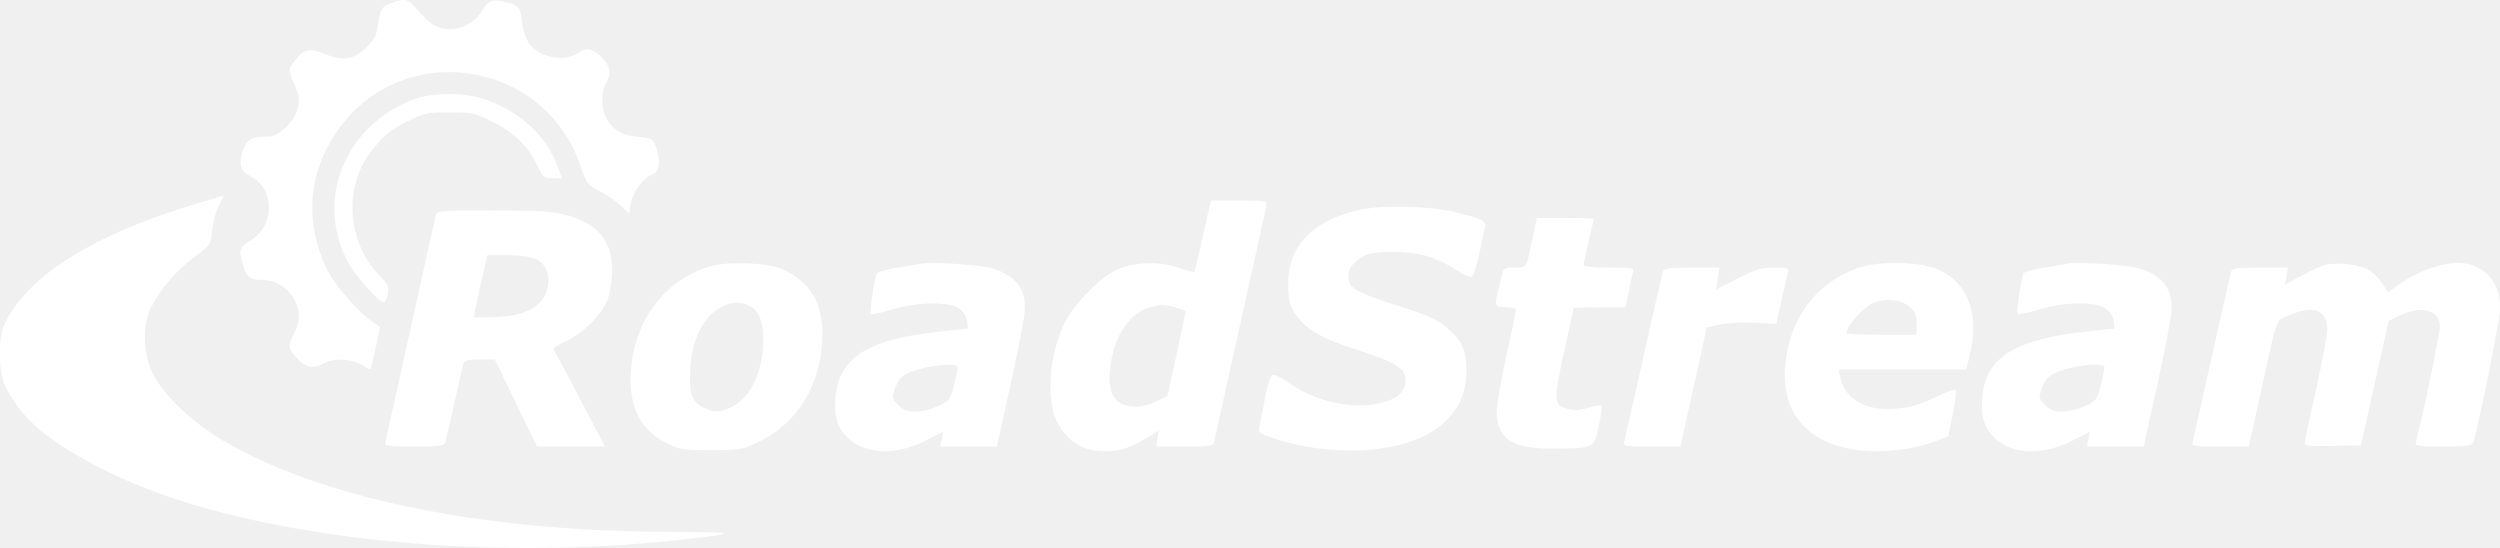
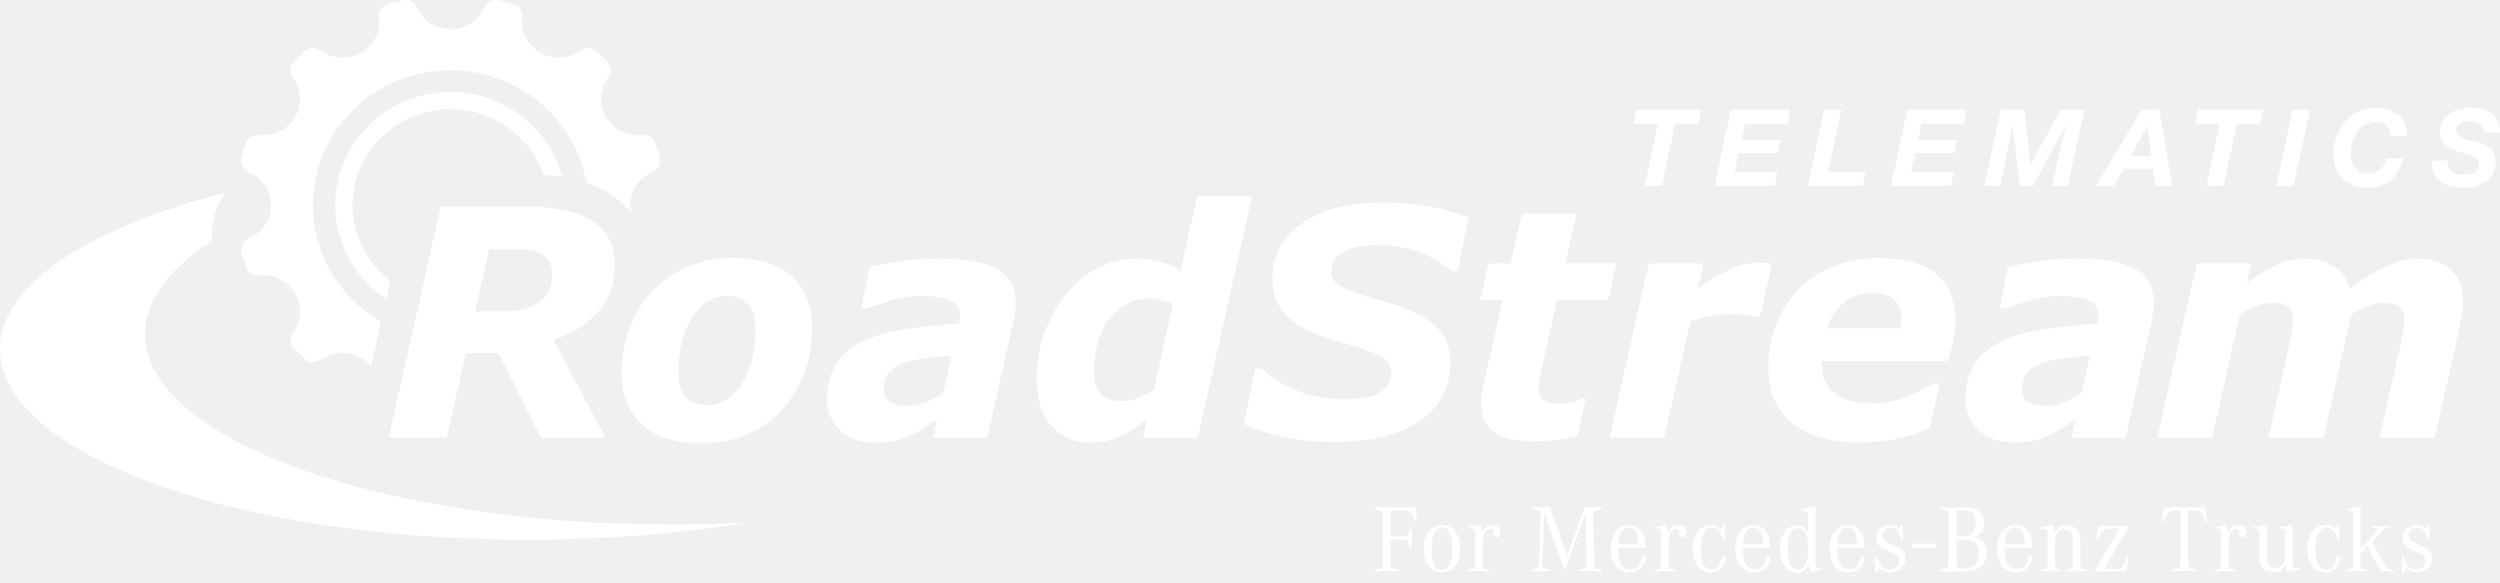
- <svg xmlns="http://www.w3.org/2000/svg" width="219" height="48" viewBox="0 0 219 48" fill="none">
-   <path d="M19.166 18.041C18.909 18.541 18.648 19.506 18.586 20.186C18.473 21.42 18.472 21.422 16.944 22.578C15.369 23.77 14.138 25.212 13.237 26.923C12.457 28.403 12.512 30.91 13.366 32.688C14.247 34.526 16.776 36.958 19.458 38.545C28.067 43.641 42.115 46.536 58.505 46.592C64.655 46.613 64.838 46.694 59.983 47.244C45.362 48.899 29.34 47.8 17.282 44.316C10.434 42.337 4.059 38.889 1.811 35.949C0.336 34.018 0.006 33.127 0 31.056C-0.004 29.555 0.09 29.015 0.503 28.184C2.535 24.091 8.316 20.5 17.103 17.875C18.43 17.478 19.542 17.149 19.575 17.143C19.607 17.137 19.424 17.541 19.166 18.041Z" fill="white" />
-   <path d="M36.615 0.927C37.061 1.468 37.709 2.055 38.056 2.233C39.494 2.97 41.374 2.389 42.235 0.941C42.793 0.004 43.113 -0.111 44.32 0.19C45.475 0.479 45.547 0.572 45.749 2.054C45.835 2.681 46.111 3.48 46.361 3.83C47.246 5.062 49.545 5.478 50.696 4.614C51.334 4.134 51.9 4.242 52.679 4.992C53.472 5.753 53.589 6.449 53.074 7.342C52.605 8.156 52.666 9.667 53.205 10.531C53.765 11.43 54.587 11.878 55.876 11.984C57.149 12.089 57.294 12.197 57.581 13.255C57.875 14.34 57.712 15.101 57.144 15.279C56.415 15.509 55.431 16.823 55.267 17.788L55.112 18.697L54.422 18.043C54.042 17.684 53.208 17.111 52.568 16.771C51.452 16.179 51.381 16.087 50.863 14.557C47.662 5.12 35.121 3.346 29.498 11.535C26.97 15.215 26.666 19.495 28.641 23.598C29.317 25.004 31.434 27.414 32.767 28.295L33.296 28.646L32.903 30.504C32.687 31.526 32.475 32.362 32.434 32.362C32.392 32.362 32.034 32.166 31.639 31.927C30.791 31.415 29.205 31.361 28.398 31.818C27.46 32.35 26.756 32.22 26.009 31.375C25.206 30.469 25.191 30.328 25.767 29.207C26.313 28.143 26.323 27.245 25.799 26.267C25.236 25.216 24.152 24.53 23.047 24.526C21.854 24.522 21.634 24.35 21.268 23.145C20.893 21.909 20.984 21.63 21.946 21.067C24.061 19.829 24.106 16.562 22.023 15.493C21.125 15.033 20.914 14.533 21.189 13.519C21.477 12.457 21.866 12.05 22.639 12.004C22.972 11.983 23.478 11.954 23.764 11.939C24.049 11.924 24.658 11.539 25.116 11.084C26.071 10.137 26.419 8.928 26.018 7.953C25.189 5.939 25.202 6.132 25.835 5.309C26.634 4.27 27.099 4.171 28.49 4.743C30.038 5.38 31.044 5.205 32.151 4.106C32.794 3.468 32.993 3.074 33.105 2.221C33.29 0.806 33.437 0.57 34.335 0.248C35.531 -0.181 35.755 -0.114 36.615 0.927Z" fill="white" />
-   <path d="M42.012 8.563C45.326 9.538 47.86 11.797 48.89 14.694L49.216 15.609H48.402C47.642 15.609 47.555 15.539 47.102 14.56C46.315 12.858 45.022 11.584 43.146 10.665C41.562 9.888 41.358 9.844 39.372 9.844C37.441 9.844 37.158 9.901 35.851 10.551C34.213 11.367 33.569 11.893 32.477 13.312C30.09 16.415 30.407 21.184 33.195 24.091C33.998 24.928 34.09 25.127 33.97 25.764C33.895 26.162 33.737 26.488 33.619 26.488C33.223 26.488 31.146 24.19 30.544 23.087C28.407 19.17 29.044 14.585 32.177 11.337C33.5 9.966 35.407 8.845 37.081 8.456C38.459 8.135 40.726 8.184 42.012 8.563Z" fill="white" />
-   <path fill-rule="evenodd" clip-rule="evenodd" d="M49.354 18.771C52.318 19.528 53.622 21.02 53.622 23.655C53.622 24.452 53.463 25.567 53.269 26.133C52.806 27.479 51.131 29.176 49.559 29.89C48.716 30.273 48.399 30.522 48.533 30.696C48.64 30.834 49.685 32.783 50.855 35.027L52.982 39.106H50.011H47.04L45.193 35.299L43.346 31.491H42.028C40.964 31.491 40.688 31.565 40.594 31.872C40.53 32.082 40.174 33.624 39.804 35.299C39.434 36.974 39.078 38.516 39.014 38.725C38.911 39.06 38.581 39.106 36.265 39.106C33.86 39.106 33.643 39.073 33.749 38.725C33.813 38.516 34.813 34.037 35.971 28.772C37.129 23.507 38.127 19.028 38.187 18.819C38.288 18.471 38.719 18.438 43.172 18.438C46.839 18.438 48.37 18.52 49.354 18.771ZM41.662 26.977C41.746 26.529 42.013 25.305 42.255 24.258L42.694 22.354H44.451C46.632 22.354 47.578 22.741 47.921 23.774C48.096 24.3 48.097 24.744 47.925 25.38C47.493 26.971 45.813 27.777 42.905 27.788L41.51 27.793L41.662 26.977Z" fill="white" />
-   <path fill-rule="evenodd" clip-rule="evenodd" d="M68.548 23.586C70.913 24.642 72.049 26.49 72.043 29.27C72.033 33.553 69.934 37.075 66.403 38.734C64.987 39.4 64.795 39.432 62.271 39.432C59.759 39.432 59.558 39.399 58.323 38.775C55.88 37.541 54.883 35.177 55.343 31.709C55.89 27.575 58.546 24.365 62.286 23.318C63.892 22.869 67.266 23.013 68.548 23.586ZM60.465 32.305C60.614 29.599 61.704 27.539 63.382 26.796C64.245 26.414 64.91 26.416 65.665 26.804C66.527 27.246 66.899 28.27 66.853 30.077C66.788 32.637 65.722 34.83 64.159 35.621C63.114 36.15 62.585 36.17 61.626 35.719C60.614 35.242 60.347 34.456 60.465 32.305Z" fill="white" />
-   <path fill-rule="evenodd" clip-rule="evenodd" d="M87.071 23.547C89.082 24.232 89.916 25.406 89.764 27.338C89.712 28.007 89.141 30.928 88.497 33.83L87.326 39.106H84.846H82.366L82.496 38.46L82.626 37.814L81.099 38.591C78.333 39.999 75.541 39.812 74.041 38.118C73.278 37.255 73.038 36.261 73.206 34.649C73.556 31.281 76.123 29.701 82.31 29.047L84.788 28.784L84.723 28.147C84.682 27.75 84.424 27.337 84.039 27.053C83.14 26.39 80.433 26.422 78.129 27.123C77.192 27.408 76.362 27.578 76.284 27.5C76.158 27.375 76.569 24.572 76.803 23.96C76.854 23.826 77.656 23.598 78.584 23.453C79.512 23.308 80.419 23.153 80.6 23.109C81.489 22.893 86.056 23.202 87.071 23.547ZM78.498 33.786C78.853 32.944 79.375 32.61 80.929 32.231C82.266 31.905 83.89 31.852 83.89 32.133C83.89 32.697 83.37 34.684 83.152 34.953C82.727 35.476 81.193 36.05 80.207 36.056C79.495 36.059 79.133 35.93 78.726 35.526C78.1 34.905 78.082 34.773 78.498 33.786Z" fill="white" />
-   <path fill-rule="evenodd" clip-rule="evenodd" d="M110.955 17.948C110.905 18.158 109.878 22.784 108.674 28.228C107.47 33.673 106.433 38.347 106.37 38.617C106.258 39.089 106.165 39.106 103.774 39.106H101.294L101.396 38.417L101.498 37.728L100.709 38.212C99.231 39.118 98.487 39.405 97.383 39.496C95.224 39.673 93.769 38.962 92.745 37.228C91.6 35.29 91.823 31.328 93.247 28.307C93.998 26.716 96.398 24.26 97.806 23.642C99.392 22.946 101.481 22.863 103.163 23.429C103.93 23.687 104.585 23.869 104.617 23.833C104.649 23.797 104.84 23.034 105.042 22.136C105.245 21.239 105.56 19.844 105.744 19.036L106.078 17.567H108.563C110.817 17.567 111.038 17.603 110.955 17.948ZM97.297 31.853C97.714 29.256 98.969 27.445 100.71 26.926C101.049 26.825 101.525 26.735 101.766 26.725C102.357 26.701 103.849 27.123 103.85 27.314C103.851 27.398 103.494 29.092 103.057 31.08L102.263 34.693L101.296 35.159C100.764 35.415 99.99 35.625 99.577 35.625C97.605 35.625 96.882 34.429 97.297 31.853Z" fill="white" />
-   <path d="M127.318 18.552C129.728 19.121 130.207 19.345 130.089 19.845C130.032 20.088 129.807 21.155 129.588 22.217C129.37 23.278 129.067 24.194 128.916 24.252C128.764 24.309 128.18 24.055 127.618 23.685C125.869 22.536 124.37 22.091 122.164 22.069C120.132 22.047 119.553 22.21 118.6 23.072C118.111 23.514 117.98 24.166 118.243 24.847C118.435 25.344 119.581 25.872 122.446 26.784C125.371 27.715 125.968 28.002 127.1 29.016C128.134 29.943 128.486 30.915 128.454 32.756C128.402 35.794 126.222 38.093 122.545 38.988C119.381 39.758 115.398 39.584 112.004 38.526C110.377 38.019 110.191 37.907 110.29 37.498C110.352 37.246 110.578 36.123 110.792 35.002C111.022 33.802 111.303 32.919 111.477 32.853C111.638 32.791 112.207 33.051 112.74 33.431C115.023 35.058 117.929 35.808 120.402 35.409C122.354 35.094 123.257 34.312 123.11 33.065C123.013 32.244 122.001 31.645 119.186 30.744C116.156 29.774 114.85 29.115 113.959 28.109C113.02 27.048 112.842 26.517 112.845 24.787C112.849 21.424 115.204 19.121 119.462 18.315C121.403 17.948 125.251 18.064 127.318 18.552Z" fill="white" />
-   <path d="M139.601 19.191C139.601 19.246 139.404 20.131 139.163 21.157C138.921 22.184 138.724 23.117 138.724 23.233C138.724 23.352 139.669 23.442 140.943 23.442C143.137 23.442 143.16 23.447 143.03 23.931C142.957 24.201 142.785 24.984 142.646 25.672L142.396 26.923H140.121C138.87 26.923 137.847 26.957 137.847 27C137.847 27.043 137.501 28.63 137.079 30.528C136.047 35.166 136.064 35.46 137.377 35.834C137.871 35.974 138.387 35.944 139.099 35.731C139.657 35.564 140.185 35.471 140.271 35.524C140.357 35.576 140.26 36.38 140.055 37.309C139.616 39.303 139.701 39.26 136.092 39.293C132.636 39.325 131.345 38.584 131.112 36.438C131.048 35.844 131.33 34.058 131.907 31.413C132.399 29.156 132.802 27.223 132.802 27.116C132.802 27.01 132.407 26.923 131.925 26.923C130.955 26.923 130.89 26.778 131.247 25.4C131.355 24.981 131.504 24.369 131.578 24.04C131.701 23.498 131.805 23.442 132.682 23.442C133.776 23.442 133.679 23.6 134.252 20.885L134.631 19.09H137.116C138.483 19.09 139.601 19.136 139.601 19.191Z" fill="white" />
-   <path d="M150.472 24.403L150.327 25.365L152.211 24.403C153.826 23.579 154.284 23.442 155.417 23.442C156.571 23.442 156.725 23.49 156.631 23.822C156.572 24.032 156.315 25.14 156.059 26.285L155.595 28.367L153.713 28.269C152.662 28.214 151.316 28.285 150.666 28.429L149.502 28.688L149.264 29.818C149.132 30.439 148.615 32.783 148.115 35.027L147.205 39.106H144.695C142.203 39.106 142.187 39.103 142.308 38.617C142.376 38.347 143.13 34.994 143.985 31.165C144.839 27.336 145.591 24.032 145.655 23.822C145.757 23.49 146.078 23.442 148.195 23.442H150.618L150.472 24.403Z" fill="white" />
-   <path fill-rule="evenodd" clip-rule="evenodd" d="M169.024 23.359C172.204 24.244 173.533 27.227 172.526 31.22L172.238 32.362H166.65H161.061L161.205 33.069C161.552 34.772 163.161 35.844 165.365 35.84C166.875 35.838 168.117 35.507 169.918 34.629C170.608 34.293 171.239 34.083 171.32 34.163C171.401 34.243 171.286 35.192 171.065 36.272L170.663 38.236L169.507 38.665C167.25 39.502 164.138 39.762 161.929 39.297C157.719 38.41 155.793 35.532 156.486 31.165C157.105 27.267 159.658 24.322 163.289 23.318C164.712 22.925 167.537 22.945 169.024 23.359ZM161.754 29.196C161.754 28.534 163.243 26.878 164.167 26.514C165.229 26.095 166.494 26.227 167.221 26.833C167.786 27.305 167.895 27.552 167.895 28.356V29.316H164.825C163.136 29.316 161.754 29.262 161.754 29.196Z" fill="white" />
-   <path fill-rule="evenodd" clip-rule="evenodd" d="M187.526 23.547C189.537 24.232 190.372 25.406 190.22 27.338C190.167 28.007 189.597 30.928 188.953 33.83L187.782 39.106H185.301H182.821L182.951 38.46L183.082 37.814L181.555 38.591C178.788 39.999 175.996 39.812 174.497 38.118C173.733 37.255 173.493 36.261 173.661 34.649C174.011 31.281 176.578 29.701 182.766 29.047L185.243 28.784L185.178 28.147C185.138 27.75 184.88 27.337 184.494 27.053C183.595 26.39 180.888 26.422 178.585 27.123C177.647 27.408 176.817 27.578 176.74 27.5C176.613 27.375 177.024 24.572 177.258 23.96C177.31 23.826 178.111 23.598 179.039 23.453C179.967 23.308 180.875 23.153 181.056 23.109C181.944 22.893 186.511 23.202 187.526 23.547ZM178.953 33.786C179.308 32.944 179.831 32.61 181.385 32.231C182.722 31.905 184.346 31.852 184.346 32.133C184.346 32.697 183.825 34.684 183.607 34.953C183.183 35.476 181.648 36.05 180.662 36.056C179.95 36.059 179.588 35.93 179.181 35.526C178.555 34.905 178.538 34.773 178.953 33.786Z" fill="white" />
-   <path d="M207.478 23.622C207.844 23.832 208.382 24.367 208.673 24.81L209.202 25.615L209.879 25.103C211.745 23.691 214.43 22.801 215.962 23.087C217.89 23.445 219 24.867 219 26.98C219 27.955 217.266 36.697 216.67 38.725C216.572 39.06 216.249 39.106 214.036 39.106C211.735 39.106 211.524 39.073 211.632 38.725C212.03 37.447 213.736 29.227 213.736 28.589C213.736 27.146 212.132 26.711 210.227 27.639L209.24 28.119L208.03 33.558L206.821 38.997L204.356 39.059C202.405 39.108 201.892 39.059 201.892 38.827C201.892 38.666 202.336 36.561 202.879 34.15C203.422 31.739 203.866 29.354 203.866 28.851C203.866 27.136 202.695 26.692 200.563 27.602C199.308 28.137 199.54 27.515 198.038 34.374L197.002 39.106H194.488C191.992 39.106 191.976 39.103 192.097 38.617C192.165 38.347 192.919 34.994 193.774 31.165C194.628 27.336 195.38 24.032 195.444 23.822C195.547 23.49 195.867 23.442 197.988 23.442H200.414L200.292 24.19L200.169 24.939L201.601 24.159C202.389 23.729 203.344 23.299 203.724 23.203C204.713 22.952 206.699 23.174 207.478 23.622Z" fill="white" />
+ <svg xmlns="http://www.w3.org/2000/svg" width="219" height="51" viewBox="0 0 219 51" fill="none">
+   <path d="M58.941 45.958C33.406 45.958 12.705 38.483 12.705 29.263C12.705 26.313 14.825 23.543 18.542 21.138C18.505 19.961 18.784 18.009 19.792 16.888C7.827 19.905 0 24.914 0 30.584C0 39.804 20.7 47.278 46.236 47.278C53.022 47.278 59.467 46.75 65.272 45.802C63.203 45.904 61.089 45.958 58.941 45.958ZM32.506 32.077L33.382 28.176C32.504 27.671 31.685 27.054 30.947 26.33C28.355 23.791 27.091 20.277 27.48 16.689C28.073 11.205 32.565 6.802 38.16 6.222C38.594 6.177 39.028 6.155 39.459 6.155C42.656 6.155 45.711 7.383 47.995 9.62C49.788 11.377 50.944 13.601 51.358 15.992C52.125 16.252 52.823 16.581 53.455 16.983C54.058 17.368 54.708 17.899 55.27 18.618C55.226 18.409 55.201 18.194 55.201 17.975C55.201 16.705 55.97 15.558 57.16 15.055C57.634 14.855 57.895 14.358 57.782 13.872C57.679 13.431 57.558 12.988 57.421 12.552C57.272 12.076 56.796 11.775 56.286 11.832C54.997 11.983 53.743 11.368 53.094 10.265C52.446 9.166 52.528 7.798 53.301 6.779C53.605 6.377 53.576 5.821 53.23 5.456C52.914 5.123 52.582 4.797 52.242 4.488C51.87 4.149 51.303 4.12 50.894 4.418C49.854 5.176 48.457 5.255 47.337 4.621C46.212 3.985 45.584 2.757 45.738 1.492C45.799 0.995 45.49 0.526 45.005 0.38C44.562 0.245 44.109 0.127 43.658 0.025C43.161 -0.085 42.655 0.171 42.451 0.635C41.938 1.803 40.768 2.556 39.472 2.556C38.177 2.556 37.007 1.803 36.494 0.635C36.29 0.172 35.782 -0.085 35.287 0.025C34.837 0.127 34.383 0.245 33.94 0.38C33.455 0.527 33.146 0.995 33.207 1.493C33.36 2.758 32.733 3.986 31.608 4.622C30.486 5.257 29.09 5.177 28.05 4.419C27.64 4.121 27.073 4.15 26.702 4.488C26.364 4.796 26.031 5.122 25.714 5.456C25.369 5.82 25.339 6.376 25.644 6.778C26.416 7.797 26.497 9.166 25.851 10.265C25.202 11.368 23.949 11.983 22.658 11.832C22.151 11.774 21.672 12.075 21.523 12.552C21.386 12.986 21.265 13.431 21.161 13.872C21.048 14.358 21.309 14.855 21.783 15.055C22.973 15.558 23.744 16.705 23.744 17.975C23.744 19.246 22.974 20.391 21.783 20.894C21.309 21.095 21.049 21.592 21.161 22.077C21.265 22.518 21.386 22.963 21.523 23.398C21.672 23.874 22.148 24.175 22.659 24.117C23.948 23.965 25.202 24.582 25.852 25.684C26.5 26.784 26.418 28.153 25.645 29.172C25.341 29.573 25.37 30.129 25.715 30.494C26.03 30.828 26.363 31.152 26.703 31.463C27.074 31.802 27.641 31.83 28.052 31.531C29.092 30.774 30.489 30.694 31.61 31.328C31.96 31.526 32.261 31.781 32.506 32.077ZM46.615 10.973C47.908 12.24 48.806 13.796 49.254 15.483C48.731 15.401 48.183 15.342 47.608 15.307C46.534 12.191 43.62 9.857 40.171 9.588C39.941 9.571 39.71 9.562 39.481 9.562C37.207 9.562 35.023 10.44 33.403 12.028C31.62 13.775 30.713 16.193 30.914 18.661C31.108 21.049 32.353 23.175 34.187 24.59L33.827 26.193C33.294 25.84 32.791 25.435 32.326 24.979C30.155 22.851 29.095 19.906 29.421 16.901C29.918 12.303 33.684 8.612 38.374 8.125C41.44 7.804 44.444 8.844 46.615 10.973ZM210.41 48.748H210.59C210.639 49.017 210.688 49.16 210.77 49.337C210.934 49.665 211.269 49.875 211.654 49.875C212.128 49.875 212.497 49.547 212.497 49.118C212.497 48.858 212.382 48.698 212.063 48.521C212.038 48.504 211.768 48.378 211.253 48.134C210.655 47.857 210.467 47.613 210.467 47.125C210.467 46.469 210.966 46.007 211.695 46.007C212.006 46.007 212.243 46.082 212.529 46.276L212.668 45.931H212.808V47.234H212.628C212.554 46.562 212.276 46.242 211.768 46.242C211.335 46.242 210.999 46.545 210.999 46.932C210.999 47.192 211.114 47.352 211.441 47.52C211.556 47.579 211.613 47.604 212.21 47.874C212.824 48.151 213.045 48.428 213.045 48.916C213.045 49.623 212.497 50.127 211.736 50.127C211.367 50.127 211.057 50.018 210.746 49.783L210.549 50.153H210.41V48.748ZM208.111 46.663C208.192 46.57 208.241 46.486 208.241 46.427C208.241 46.301 208.111 46.242 207.8 46.225V46.057C208.127 46.091 208.315 46.099 208.569 46.099C208.822 46.099 209.019 46.091 209.379 46.057V46.225C208.962 46.259 208.839 46.326 208.561 46.62L207.775 47.47L208.929 49.455C209.142 49.816 209.264 49.892 209.665 49.909V50.077C209.395 50.052 209.264 50.043 209.109 50.043C208.953 50.043 208.822 50.052 208.569 50.077L207.358 47.874L206.785 48.479V49.455C206.785 49.816 206.875 49.884 207.374 49.909V50.077C206.94 50.035 206.736 50.026 206.466 50.026C206.196 50.026 205.983 50.035 205.558 50.077V49.909C206.065 49.884 206.147 49.816 206.147 49.455V45.216C206.147 44.779 206.081 44.72 205.566 44.72V44.569C206.008 44.526 206.392 44.459 206.793 44.35V48.101L208.111 46.663ZM204.936 47.293H204.756C204.69 46.999 204.649 46.864 204.559 46.696C204.404 46.393 204.117 46.208 203.806 46.208C203.184 46.208 202.833 46.898 202.833 48.092C202.833 49.27 203.152 49.867 203.782 49.867C204.289 49.867 204.592 49.497 204.69 48.757H205.017C204.919 49.657 204.453 50.144 203.716 50.144C202.759 50.144 202.121 49.32 202.121 48.101C202.121 46.839 202.784 45.981 203.741 45.981C204.085 45.981 204.314 46.082 204.576 46.334L204.788 45.906H204.936V47.293ZM197.35 46.158C197.767 46.124 198.193 46.049 198.586 45.939V48.74C198.586 49.455 198.798 49.74 199.322 49.74C199.895 49.74 200.165 49.379 200.165 48.622V46.797C200.165 46.36 200.108 46.309 199.592 46.301V46.158C200.001 46.124 200.435 46.04 200.82 45.939V49.354C200.82 49.732 200.861 49.757 201.425 49.766V49.917C200.975 49.959 200.607 50.035 200.296 50.136C200.279 49.984 200.255 49.724 200.247 49.37C199.977 49.9 199.658 50.119 199.134 50.119C198.708 50.119 198.357 49.951 198.144 49.648C197.997 49.438 197.931 49.152 197.931 48.731V46.797C197.931 46.36 197.874 46.309 197.35 46.301V46.158ZM193.97 46.15C194.404 46.108 194.756 46.04 195.051 45.948C195.1 46.276 195.116 46.41 195.124 46.747C195.313 46.259 195.656 45.981 196.073 45.981C196.491 45.981 196.785 46.267 196.785 46.663C196.785 46.906 196.654 47.066 196.45 47.066C196.254 47.066 196.114 46.949 196.114 46.789C196.114 46.747 196.114 46.747 196.139 46.612C196.147 46.587 196.147 46.562 196.147 46.536C196.147 46.419 196.041 46.334 195.902 46.334C195.476 46.334 195.206 46.864 195.206 47.697V49.455C195.206 49.816 195.288 49.884 195.787 49.909V50.077C195.362 50.035 195.157 50.026 194.879 50.026C194.601 50.026 194.388 50.035 193.962 50.077V49.909C194.462 49.884 194.551 49.816 194.551 49.455V46.839C194.551 46.318 194.543 46.301 193.97 46.292V46.15ZM191.696 49.312C191.696 49.766 191.761 49.825 192.367 49.875V50.077C191.892 50.026 191.655 50.01 191.352 50.01C191.041 50.01 190.804 50.026 190.321 50.077V49.875C190.935 49.825 191 49.766 191 49.312V44.703H190.558C189.977 44.703 189.789 44.896 189.544 45.729H189.347L189.568 44.442H193.144L193.373 45.729H193.177C192.956 44.896 192.768 44.703 192.211 44.703H191.696V49.312ZM185.665 46.301H184.756C184.225 46.301 184.094 46.419 183.807 47.175H183.635L183.824 46.082H186.54L184.315 49.833H185.272C185.689 49.833 185.837 49.757 186.033 49.446C186.148 49.27 186.221 49.101 186.303 48.841H186.475L186.262 50.052H183.447L185.665 46.301ZM178.775 46.183C179.233 46.116 179.585 46.04 179.855 45.931C179.896 46.074 179.929 46.351 179.945 46.663C180.24 46.208 180.575 46.007 181.05 46.007C181.467 46.007 181.835 46.191 182.048 46.528C182.179 46.73 182.244 47.024 182.244 47.436V49.455C182.244 49.816 182.326 49.884 182.833 49.909V50.077C182.424 50.035 182.22 50.026 181.933 50.026C181.663 50.026 181.451 50.035 181.05 50.077V49.909C181.483 49.892 181.59 49.808 181.59 49.471V47.411C181.59 47.041 181.557 46.856 181.467 46.696C181.344 46.494 181.131 46.385 180.861 46.385C180.583 46.385 180.338 46.511 180.174 46.73C180.051 46.898 180.01 47.075 180.01 47.445V49.471C180.01 49.808 180.117 49.892 180.542 49.909V50.077C180.141 50.035 179.929 50.026 179.659 50.026C179.38 50.026 179.176 50.035 178.767 50.077V49.909C179.274 49.884 179.356 49.816 179.356 49.455V46.856C179.356 46.377 179.323 46.343 178.881 46.334H178.775V46.183ZM177.376 47.672C177.335 46.688 177.056 46.217 176.533 46.217C176.001 46.217 175.698 46.705 175.616 47.672H177.376ZM178.038 48.757C177.94 49.623 177.4 50.136 176.582 50.136C175.575 50.136 174.937 49.337 174.937 48.059C174.937 46.831 175.583 45.998 176.541 45.998C177.466 45.998 178.006 46.713 178.03 47.974H175.6C175.616 48.58 175.649 48.874 175.747 49.144C175.911 49.623 176.222 49.858 176.68 49.858C177.253 49.858 177.621 49.471 177.719 48.757H178.038ZM171.386 49.362C171.386 49.732 171.459 49.791 171.885 49.791H172.188C172.916 49.791 173.325 49.32 173.325 48.479C173.325 48.084 173.219 47.731 173.03 47.529C172.85 47.335 172.588 47.251 172.163 47.251H171.386V49.362ZM171.942 46.99C172.392 46.99 172.613 46.915 172.793 46.713C172.973 46.511 173.063 46.217 173.063 45.83C173.063 45.048 172.768 44.703 172.081 44.703H171.386V46.99H171.942ZM172.179 44.442C172.711 44.442 173.03 44.526 173.309 44.745C173.611 44.997 173.791 45.384 173.791 45.813C173.791 46.402 173.489 46.822 172.899 47.058C173.145 47.108 173.292 47.167 173.456 47.268C173.832 47.512 174.053 47.949 174.053 48.445C174.053 48.975 173.791 49.488 173.374 49.757C173.047 49.976 172.703 50.052 172.089 50.052H170.027V49.85C170.625 49.799 170.698 49.74 170.698 49.295V45.208C170.698 44.762 170.616 44.686 170.027 44.653V44.442H172.179ZM167.499 47.613H169.602V47.991H167.499V47.613ZM164.283 48.748H164.463C164.512 49.017 164.561 49.16 164.643 49.337C164.807 49.665 165.142 49.875 165.527 49.875C166.001 49.875 166.37 49.547 166.37 49.118C166.37 48.858 166.255 48.698 165.936 48.521C165.911 48.504 165.641 48.378 165.126 48.134C164.528 47.857 164.34 47.613 164.34 47.125C164.34 46.469 164.839 46.007 165.568 46.007C165.879 46.007 166.116 46.082 166.402 46.276L166.541 45.931H166.68V47.234H166.5C166.427 46.562 166.149 46.242 165.641 46.242C165.208 46.242 164.872 46.545 164.872 46.932C164.872 47.192 164.987 47.352 165.314 47.52C165.429 47.579 165.486 47.604 166.083 47.874C166.697 48.151 166.918 48.428 166.918 48.916C166.918 49.623 166.37 50.127 165.609 50.127C165.24 50.127 164.929 50.018 164.618 49.783L164.422 50.153H164.283V48.748ZM162.704 47.672C162.663 46.688 162.384 46.217 161.861 46.217C161.329 46.217 161.026 46.705 160.944 47.672H162.704ZM163.366 48.757C163.268 49.623 162.728 50.136 161.91 50.136C160.903 50.136 160.265 49.337 160.265 48.059C160.265 46.831 160.912 45.998 161.869 45.998C162.794 45.998 163.334 46.713 163.358 47.974H160.928C160.944 48.58 160.977 48.874 161.075 49.144C161.239 49.623 161.55 49.858 162.008 49.858C162.581 49.858 162.949 49.471 163.047 48.757H163.366ZM156.599 48.084C156.599 49.278 156.91 49.917 157.507 49.917C158.088 49.917 158.391 49.312 158.391 48.159C158.391 46.906 158.08 46.267 157.483 46.267C156.894 46.267 156.599 46.873 156.599 48.084ZM159.635 49.917C159.054 49.993 158.898 50.026 158.555 50.136C158.481 49.825 158.473 49.774 158.448 49.463C158.211 49.942 157.892 50.153 157.434 50.153C156.542 50.153 155.912 49.303 155.912 48.092C155.912 46.881 156.534 46.032 157.409 46.032C157.851 46.032 158.08 46.183 158.383 46.688V45.216C158.383 44.779 158.317 44.72 157.81 44.72V44.569C158.211 44.535 158.686 44.451 159.038 44.35V49.202C159.038 49.707 159.095 49.757 159.635 49.774V49.917ZM154.439 47.672C154.398 46.688 154.12 46.217 153.596 46.217C153.064 46.217 152.761 46.705 152.679 47.672H154.439ZM155.102 48.757C155.003 49.623 154.463 50.136 153.645 50.136C152.639 50.136 152 49.337 152 48.059C152 46.831 152.647 45.998 153.604 45.998C154.529 45.998 155.069 46.713 155.093 47.974H152.663C152.679 48.58 152.712 48.874 152.81 49.144C152.974 49.623 153.285 49.858 153.743 49.858C154.316 49.858 154.684 49.471 154.782 48.757H155.102ZM151.092 47.293H150.912C150.847 46.999 150.806 46.864 150.716 46.696C150.56 46.393 150.274 46.208 149.963 46.208C149.341 46.208 148.989 46.898 148.989 48.092C148.989 49.27 149.308 49.867 149.938 49.867C150.446 49.867 150.748 49.497 150.847 48.757H151.174C151.076 49.657 150.609 50.144 149.873 50.144C148.915 50.144 148.277 49.32 148.277 48.101C148.277 46.839 148.94 45.981 149.897 45.981C150.241 45.981 150.47 46.082 150.732 46.334L150.945 45.906H151.092V47.293ZM144.914 46.15C145.348 46.108 145.7 46.04 145.994 45.948C146.043 46.276 146.06 46.41 146.068 46.747C146.256 46.259 146.6 45.981 147.017 45.981C147.434 45.981 147.729 46.267 147.729 46.663C147.729 46.906 147.598 47.066 147.393 47.066C147.197 47.066 147.058 46.949 147.058 46.789C147.058 46.747 147.058 46.747 147.082 46.612C147.091 46.587 147.091 46.562 147.091 46.536C147.091 46.419 146.984 46.334 146.845 46.334C146.42 46.334 146.15 46.864 146.15 47.697V49.455C146.15 49.816 146.231 49.884 146.731 49.909V50.077C146.305 50.035 146.101 50.026 145.822 50.026C145.544 50.026 145.331 50.035 144.906 50.077V49.909C145.405 49.884 145.495 49.816 145.495 49.455V46.839C145.495 46.318 145.487 46.301 144.914 46.292V46.15ZM143.523 47.672C143.482 46.688 143.204 46.217 142.68 46.217C142.148 46.217 141.845 46.705 141.764 47.672H143.523ZM144.186 48.757C144.087 49.623 143.547 50.136 142.729 50.136C141.723 50.136 141.084 49.337 141.084 48.059C141.084 46.831 141.731 45.998 142.688 45.998C143.613 45.998 144.153 46.713 144.177 47.974H141.747C141.764 48.58 141.796 48.874 141.895 49.144C142.058 49.623 142.369 49.858 142.827 49.858C143.4 49.858 143.768 49.471 143.866 48.757H144.186ZM135.094 49.32C135.086 49.749 135.184 49.833 135.765 49.875V50.077C135.373 50.043 135.193 50.035 134.963 50.035C134.734 50.035 134.546 50.043 134.137 50.077V49.875C134.71 49.833 134.792 49.766 134.816 49.32L134.98 45.182L134.988 45.132C135.004 44.922 134.931 44.77 134.783 44.711C134.669 44.661 134.546 44.636 134.309 44.627V44.417C134.62 44.442 134.759 44.451 134.98 44.451C135.266 44.451 135.446 44.442 135.757 44.409L137.279 48.664L138.817 44.409C139.178 44.442 139.374 44.451 139.603 44.451C139.808 44.451 139.947 44.442 140.25 44.417V44.619C139.677 44.661 139.57 44.745 139.579 45.182L139.66 49.32C139.66 49.757 139.759 49.842 140.34 49.875V50.077C139.849 50.035 139.611 50.018 139.317 50.018C139.014 50.018 138.785 50.035 138.294 50.077V49.875C138.858 49.842 138.981 49.749 138.973 49.362L138.965 49.32L138.899 44.955L137.541 48.706C137.492 48.841 137.492 48.858 137.336 49.303C137.271 49.497 137.206 49.699 137.132 49.892H137.009C136.886 49.514 136.739 49.11 136.592 48.672L135.258 44.938L135.094 49.32ZM128.646 46.15C129.08 46.108 129.432 46.04 129.726 45.948C129.775 46.276 129.792 46.41 129.8 46.747C129.988 46.259 130.332 45.981 130.749 45.981C131.166 45.981 131.461 46.267 131.461 46.663C131.461 46.906 131.33 47.066 131.126 47.066C130.929 47.066 130.79 46.949 130.79 46.789C130.79 46.747 130.79 46.747 130.815 46.612C130.823 46.587 130.823 46.562 130.823 46.536C130.823 46.419 130.716 46.334 130.577 46.334C130.152 46.334 129.882 46.864 129.882 47.697V49.455C129.882 49.816 129.964 49.884 130.463 49.909V50.077C130.037 50.035 129.833 50.026 129.554 50.026C129.276 50.026 129.063 50.035 128.638 50.077V49.909C129.137 49.884 129.227 49.816 129.227 49.455V46.839C129.227 46.318 129.219 46.301 128.646 46.292V46.15ZM125.414 48.067C125.414 49.303 125.717 49.926 126.314 49.926C126.911 49.926 127.23 49.286 127.23 48.092C127.23 46.831 126.936 46.2 126.339 46.2C125.733 46.2 125.414 46.856 125.414 48.067ZM127.918 48.084C127.918 49.278 127.247 50.144 126.322 50.144C125.381 50.144 124.727 49.295 124.727 48.075C124.727 46.839 125.398 45.981 126.355 45.981C127.288 45.981 127.918 46.822 127.918 48.084ZM121.805 49.312C121.805 49.766 121.871 49.825 122.484 49.875V50.077C122.002 50.026 121.764 50.01 121.461 50.01C121.151 50.01 120.913 50.026 120.439 50.077V49.875C120.75 49.842 120.807 49.833 120.913 49.791C121.077 49.715 121.11 49.631 121.11 49.312V45.208C121.11 44.762 121.028 44.686 120.439 44.653V44.442H123.998L124.145 45.704H123.957C123.753 44.905 123.564 44.703 122.992 44.703H121.805V47.007H122.983C123.343 47.007 123.434 46.881 123.458 46.318H123.663V47.966H123.458C123.442 47.411 123.327 47.268 122.934 47.268H121.805V49.312ZM215.764 26.476C215.764 26.757 215.744 27.061 215.704 27.387C215.665 27.713 215.605 28.053 215.526 28.407L213.282 38.347H208.446L210.179 30.719C210.294 30.193 210.399 29.689 210.492 29.206C210.585 28.724 210.632 28.335 210.632 28.04C210.632 27.514 210.492 27.129 210.211 26.884C209.931 26.639 209.431 26.517 208.712 26.517C208.37 26.517 207.982 26.601 207.547 26.768C207.113 26.936 206.589 27.188 205.975 27.523L203.546 38.347H198.71L200.439 30.719C200.537 30.274 200.634 29.794 200.732 29.277C200.829 28.761 200.878 28.366 200.878 28.094C200.878 27.541 200.744 27.14 200.475 26.891C200.205 26.642 199.705 26.517 198.973 26.517C198.593 26.517 198.179 26.608 197.729 26.789C197.279 26.97 196.772 27.215 196.207 27.523L193.778 38.347H188.983L192.429 23.077H197.225L196.844 24.763C197.812 24.101 198.686 23.584 199.465 23.213C200.245 22.841 201.088 22.655 201.995 22.655C202.972 22.655 203.795 22.879 204.465 23.328C205.134 23.777 205.6 24.436 205.864 25.307C207.045 24.427 208.102 23.766 209.036 23.321C209.97 22.877 210.873 22.655 211.746 22.655C213.05 22.655 214.046 22.986 214.733 23.648C215.42 24.309 215.764 25.252 215.764 26.476ZM183.095 31.14C182.243 31.213 181.445 31.299 180.7 31.398C179.956 31.498 179.321 31.643 178.798 31.834C178.257 32.033 177.845 32.314 177.561 32.677C177.277 33.039 177.136 33.52 177.136 34.118C177.136 34.644 177.324 35.013 177.701 35.226C178.078 35.44 178.625 35.546 179.344 35.546C179.814 35.546 180.317 35.435 180.854 35.214C181.39 34.992 181.893 34.71 182.364 34.367L183.095 31.14ZM181.828 36.731C181.528 36.931 181.165 37.173 180.742 37.456C180.318 37.738 179.925 37.962 179.563 38.126C179.069 38.336 178.605 38.495 178.173 38.605C177.74 38.714 177.14 38.769 176.372 38.769C175.136 38.769 174.127 38.412 173.346 37.7C172.564 36.987 172.174 36.059 172.174 34.915C172.174 33.708 172.451 32.685 173.007 31.845C173.562 31.005 174.386 30.336 175.478 29.837C176.501 29.365 177.719 29.024 179.133 28.816C180.548 28.607 182.079 28.452 183.727 28.353C183.736 28.298 183.756 28.21 183.785 28.087C183.814 27.965 183.829 27.826 183.829 27.672C183.829 27.029 183.538 26.578 182.956 26.32C182.373 26.061 181.505 25.932 180.35 25.932C179.565 25.932 178.698 26.068 177.75 26.34C176.802 26.612 176.09 26.839 175.614 27.02H175.177L175.879 23.403C176.434 23.258 177.294 23.095 178.459 22.913C179.623 22.732 180.783 22.642 181.939 22.642C184.267 22.642 185.977 22.954 187.066 23.58C188.155 24.205 188.7 25.175 188.7 26.49C188.7 26.671 188.685 26.907 188.654 27.197C188.623 27.487 188.581 27.741 188.528 27.958L186.2 38.347H181.461L181.828 36.731ZM166.484 28.761C166.51 28.597 166.53 28.447 166.544 28.31C166.557 28.173 166.564 28.032 166.564 27.886C166.564 27.167 166.346 26.616 165.913 26.234C165.479 25.852 164.855 25.66 164.04 25.66C163.057 25.66 162.231 25.933 161.563 26.48C160.894 27.026 160.387 27.786 160.042 28.761H166.484ZM162.839 38.769C160.305 38.769 158.35 38.193 156.972 37.04C155.595 35.888 154.906 34.296 154.906 32.263C154.906 30.875 155.131 29.6 155.582 28.439C156.032 27.278 156.681 26.257 157.528 25.377C158.34 24.524 159.356 23.848 160.574 23.349C161.792 22.85 163.13 22.601 164.587 22.601C166.803 22.601 168.473 23.061 169.599 23.983C170.724 24.905 171.287 26.264 171.287 28.062C171.287 28.679 171.227 29.283 171.108 29.873C170.989 30.463 170.832 31.049 170.637 31.63H159.577V31.942C159.577 33.003 159.94 33.833 160.665 34.431C161.39 35.029 162.5 35.328 163.995 35.328C165.038 35.328 166.026 35.147 166.96 34.784C167.893 34.422 168.704 34.018 169.394 33.574H169.924L169.037 37.504C168.11 37.921 167.134 38.236 166.11 38.449C165.086 38.662 163.996 38.769 162.839 38.769ZM154.167 27.741H153.744C153.533 27.668 153.233 27.614 152.846 27.578C152.458 27.541 152.075 27.523 151.697 27.523C151.071 27.523 150.468 27.571 149.887 27.666C149.305 27.761 148.706 27.913 148.09 28.121L145.782 38.347H140.987L144.433 23.077H149.228L148.722 25.32C149.621 24.64 150.517 24.087 151.411 23.661C152.306 23.235 153.206 23.022 154.114 23.022C154.281 23.022 154.468 23.027 154.676 23.036C154.882 23.045 155.065 23.058 155.224 23.077L154.167 27.741ZM134.344 38.646C132.695 38.646 131.517 38.367 130.811 37.81C130.106 37.252 129.753 36.425 129.753 35.328C129.753 35.038 129.775 34.757 129.819 34.485C129.863 34.213 129.92 33.896 129.991 33.533L131.615 26.299H129.647L130.376 23.077H132.339L133.319 18.712H138.098L137.123 23.077H141.582L140.857 26.299H136.402L135.159 31.806C135.069 32.187 134.985 32.571 134.905 32.956C134.824 33.342 134.784 33.67 134.784 33.941C134.784 34.485 134.932 34.864 135.227 35.077C135.522 35.29 135.979 35.396 136.596 35.396C136.842 35.396 137.166 35.349 137.567 35.254C137.968 35.158 138.288 35.052 138.526 34.934H138.923L138.182 38.211C137.643 38.347 137.077 38.453 136.481 38.531C135.886 38.608 135.173 38.646 134.344 38.646ZM116.879 38.714C115.194 38.714 113.692 38.565 112.373 38.265C111.054 37.966 109.914 37.595 108.953 37.15L109.972 32.296H110.527C111.436 33.148 112.503 33.808 113.729 34.275C114.955 34.742 116.274 34.975 117.686 34.975C119.132 34.975 120.195 34.773 120.875 34.37C121.554 33.966 121.893 33.388 121.893 32.636C121.893 32.355 121.838 32.112 121.728 31.909C121.618 31.704 121.404 31.503 121.086 31.303C120.769 31.104 120.334 30.907 119.783 30.712C119.232 30.517 118.519 30.293 117.646 30.039C116.684 29.767 115.822 29.472 115.059 29.155C114.296 28.838 113.646 28.461 113.108 28.026C112.569 27.582 112.161 27.07 111.884 26.49C111.606 25.91 111.467 25.216 111.467 24.409C111.467 22.379 112.338 20.758 114.08 19.548C115.822 18.338 118.206 17.733 121.232 17.733C122.687 17.733 124.061 17.855 125.353 18.1C126.646 18.345 127.742 18.676 128.642 19.092L127.676 23.756H127.133C126.445 23.108 125.539 22.565 124.414 22.128C123.289 21.691 122.061 21.472 120.729 21.472C119.423 21.472 118.413 21.666 117.699 22.053C116.984 22.441 116.627 22.977 116.627 23.661C116.627 23.979 116.68 24.242 116.786 24.45C116.892 24.659 117.108 24.863 117.434 25.062C117.716 25.243 118.162 25.441 118.771 25.653C119.379 25.866 120.094 26.086 120.914 26.313C123.119 26.92 124.694 27.632 125.638 28.448C126.582 29.264 127.054 30.37 127.054 31.766C127.054 32.935 126.798 33.964 126.286 34.852C125.775 35.741 125.069 36.462 124.169 37.014C123.225 37.604 122.153 38.034 120.954 38.306C119.754 38.578 118.396 38.714 116.879 38.714ZM102.758 26.652C102.502 26.525 102.167 26.41 101.753 26.306C101.338 26.202 100.972 26.15 100.655 26.15C99.897 26.15 99.213 26.322 98.605 26.666C97.996 27.01 97.48 27.48 97.057 28.078C96.678 28.612 96.378 29.293 96.157 30.121C95.937 30.949 95.827 31.748 95.827 32.518C95.827 33.432 96.034 34.097 96.448 34.514C96.862 34.93 97.493 35.138 98.339 35.138C98.77 35.138 99.227 35.038 99.707 34.839C100.187 34.64 100.643 34.405 101.075 34.133L102.758 26.652ZM109.681 17.189L104.921 38.347H100.127L100.485 36.756C100.026 37.055 99.623 37.325 99.274 37.565C98.926 37.806 98.54 38.025 98.117 38.225C97.719 38.406 97.329 38.542 96.945 38.633C96.561 38.723 96.1 38.769 95.562 38.769C94.125 38.769 92.975 38.288 92.115 37.327C91.255 36.367 90.825 35.002 90.825 33.234C90.825 31.784 91.052 30.422 91.507 29.148C91.961 27.875 92.585 26.748 93.379 25.769C94.156 24.817 95.073 24.06 96.132 23.498C97.191 22.936 98.298 22.655 99.454 22.655C100.266 22.655 100.971 22.739 101.571 22.907C102.171 23.074 102.789 23.335 103.424 23.689L104.887 17.189H109.681ZM83.369 31.14C82.518 31.213 81.72 31.299 80.975 31.398C80.23 31.498 79.596 31.643 79.073 31.834C78.532 32.033 78.12 32.314 77.836 32.677C77.552 33.039 77.41 33.52 77.41 34.118C77.41 34.644 77.599 35.013 77.975 35.226C78.352 35.44 78.9 35.546 79.618 35.546C80.088 35.546 80.592 35.435 81.128 35.214C81.665 34.992 82.168 34.71 82.638 34.367L83.369 31.14ZM82.102 36.731C81.802 36.931 81.44 37.173 81.016 37.456C80.593 37.738 80.2 37.962 79.838 38.126C79.343 38.336 78.88 38.495 78.447 38.605C78.015 38.714 77.414 38.769 76.646 38.769C75.41 38.769 74.401 38.412 73.62 37.7C72.839 36.987 72.448 36.059 72.448 34.915C72.448 33.708 72.726 32.685 73.281 31.845C73.836 31.005 74.66 30.336 75.753 29.837C76.775 29.365 77.993 29.024 79.408 28.816C80.822 28.607 82.353 28.452 84.001 28.353C84.011 28.298 84.03 28.21 84.06 28.087C84.088 27.965 84.103 27.826 84.103 27.672C84.103 27.029 83.812 26.578 83.23 26.32C82.648 26.061 81.779 25.932 80.624 25.932C79.839 25.932 78.973 26.068 78.025 26.34C77.077 26.612 76.365 26.839 75.888 27.02H75.452L76.153 23.403C76.709 23.258 77.569 23.095 78.734 22.913C79.898 22.732 81.058 22.642 82.213 22.642C84.542 22.642 86.251 22.954 87.341 23.58C88.43 24.205 88.975 25.175 88.975 26.49C88.975 26.671 88.959 26.907 88.928 27.197C88.897 27.487 88.856 27.741 88.803 27.958L86.474 38.347H81.736L82.102 36.731ZM64.954 33.669C65.359 33.035 65.666 32.341 65.874 31.589C66.081 30.837 66.184 29.921 66.184 28.842C66.184 27.909 65.986 27.19 65.589 26.687C65.192 26.184 64.561 25.932 63.697 25.932C63.026 25.932 62.438 26.1 61.93 26.435C61.423 26.771 60.975 27.247 60.587 27.863C60.226 28.434 59.941 29.141 59.734 29.984C59.526 30.827 59.423 31.693 59.423 32.581C59.423 33.624 59.648 34.37 60.098 34.818C60.548 35.267 61.165 35.491 61.95 35.491C62.524 35.491 63.075 35.331 63.604 35.009C64.133 34.687 64.583 34.24 64.954 33.669ZM71.146 28.665C71.146 30.098 70.912 31.439 70.445 32.69C69.977 33.941 69.32 35.016 68.474 35.913C67.591 36.847 66.568 37.565 65.404 38.068C64.239 38.571 62.881 38.823 61.328 38.823C59.114 38.823 57.416 38.279 56.234 37.191C55.052 36.103 54.461 34.599 54.461 32.677C54.461 31.317 54.681 30.025 55.123 28.801C55.564 27.578 56.216 26.499 57.081 25.565C57.919 24.649 58.949 23.926 60.171 23.396C61.392 22.866 62.762 22.601 64.279 22.601C66.502 22.601 68.202 23.138 69.38 24.212C70.557 25.286 71.146 26.771 71.146 28.665ZM48.373 24.077C48.373 23.264 48.12 22.687 47.612 22.348C47.105 22.009 46.357 21.839 45.369 21.839H42.855L41.629 27.278H44.129C45.477 27.278 46.522 26.996 47.263 26.431C48.003 25.866 48.373 25.081 48.373 24.077ZM53.852 23.199C53.852 24.822 53.37 26.186 52.409 27.292C51.447 28.398 50.141 29.232 48.49 29.794L53.044 38.347H47.373L43.662 30.923H40.808L39.135 38.347H34.057L38.602 18.1H46.293C48.702 18.1 50.564 18.519 51.879 19.358C53.194 20.196 53.852 21.477 53.852 23.199Z" fill="white" />
+   <path d="M143.103 10.84L143.37 9.606H149.055L148.788 10.84H146.747L145.583 16.281H144.076L145.24 10.84H143.103Z" fill="white" />
+   <path d="M156.819 9.606L156.562 10.84H152.861L152.556 12.27H155.98L155.732 13.411H152.308L151.955 15.047H155.713L155.446 16.281H150.2L151.621 9.606H156.819Z" fill="white" />
+   <path d="M161.302 9.606L160.139 15.047H163.429L163.162 16.281H158.374L159.795 9.606H161.302Z" fill="white" />
+   <path d="M172.281 9.606L172.023 10.84H168.323L168.017 12.27H171.442L171.194 13.411H167.769L167.416 15.047H171.175L170.907 16.281H165.661L167.083 9.606H172.281Z" fill="white" />
+   <path d="M177.336 9.606L177.861 14.439H177.88L180.503 9.606H182.592L181.152 16.281H179.749L180.989 10.971H180.97L178.09 16.281H176.945L176.287 10.971H176.268L175.247 16.281H173.836L175.266 9.606H177.336Z" fill="white" />
+   <path d="M188.449 13.701L188.115 11.046H188.096L186.627 13.701H188.449ZM189.154 9.606L190.289 16.281H188.802L188.582 14.795H186.035L185.177 16.281H183.603L187.619 9.606H189.154Z" fill="white" />
+   <path d="M192.312 10.84L192.579 9.606H198.264L197.997 10.84H195.955L194.792 16.281H193.285L194.448 10.84H192.312Z" fill="white" />
+   <path d="M202.346 9.606L200.906 16.281H199.408L200.839 9.606H202.346Z" fill="white" />
+   <path d="M209.037 10.994C208.811 10.785 208.517 10.681 208.155 10.681C207.773 10.681 207.441 10.767 207.158 10.938C206.875 11.11 206.643 11.331 206.462 11.602C206.281 11.873 206.145 12.175 206.056 12.509C205.967 12.842 205.923 13.168 205.923 13.486C205.923 13.716 205.953 13.934 206.013 14.14C206.074 14.346 206.166 14.528 206.29 14.687C206.414 14.846 206.573 14.972 206.767 15.066C206.961 15.159 207.195 15.206 207.468 15.206C207.672 15.206 207.864 15.17 208.045 15.098C208.226 15.027 208.387 14.93 208.527 14.809C208.667 14.687 208.784 14.545 208.88 14.383C208.975 14.221 209.039 14.053 209.071 13.878H210.568C210.415 14.346 210.236 14.742 210.029 15.066C209.822 15.39 209.59 15.653 209.333 15.856C209.075 16.058 208.789 16.205 208.474 16.295C208.16 16.386 207.818 16.431 207.449 16.431C206.482 16.431 205.737 16.178 205.212 15.674C204.688 15.169 204.425 14.439 204.425 13.486C204.425 12.943 204.511 12.429 204.683 11.943C204.855 11.457 205.101 11.028 205.422 10.658C205.743 10.287 206.134 9.992 206.595 9.774C207.056 9.556 207.573 9.447 208.145 9.447C208.54 9.447 208.905 9.5 209.242 9.606C209.579 9.712 209.87 9.869 210.115 10.078C210.36 10.287 210.549 10.545 210.683 10.854C210.816 11.162 210.88 11.519 210.873 11.924H209.376C209.376 11.513 209.263 11.203 209.037 10.994Z" fill="white" />
+   <path d="M214.507 14.659C214.577 14.818 214.679 14.944 214.813 15.038C214.946 15.131 215.105 15.198 215.29 15.239C215.474 15.279 215.674 15.3 215.89 15.3C216.043 15.3 216.196 15.281 216.348 15.243C216.501 15.206 216.639 15.15 216.763 15.075C216.887 15 216.989 14.904 217.068 14.785C217.148 14.667 217.188 14.524 217.188 14.355C217.188 14.193 217.137 14.061 217.035 13.958C216.933 13.855 216.801 13.766 216.639 13.691C216.477 13.617 216.293 13.551 216.086 13.495C215.879 13.439 215.671 13.38 215.461 13.318C215.245 13.255 215.035 13.181 214.832 13.093C214.628 13.006 214.445 12.894 214.283 12.757C214.121 12.62 213.991 12.451 213.892 12.252C213.794 12.052 213.744 11.809 213.744 11.522C213.744 11.148 213.824 10.831 213.983 10.569C214.142 10.307 214.348 10.094 214.603 9.928C214.857 9.763 215.145 9.642 215.466 9.564C215.787 9.486 216.113 9.447 216.444 9.447C216.793 9.447 217.122 9.486 217.431 9.564C217.739 9.642 218.009 9.768 218.242 9.942C218.474 10.117 218.658 10.34 218.795 10.611C218.932 10.882 219 11.211 219 11.597H217.579C217.585 11.41 217.558 11.253 217.498 11.125C217.437 10.997 217.351 10.893 217.24 10.812C217.129 10.731 216.997 10.673 216.844 10.639C216.692 10.605 216.53 10.587 216.358 10.587C216.218 10.587 216.076 10.601 215.933 10.63C215.79 10.658 215.662 10.704 215.547 10.77C215.433 10.835 215.34 10.921 215.27 11.027C215.2 11.133 215.166 11.264 215.166 11.419C215.166 11.582 215.228 11.717 215.352 11.826C215.476 11.935 215.625 12.026 215.8 12.097C215.975 12.169 216.154 12.225 216.339 12.266C216.523 12.306 216.673 12.339 216.787 12.364C217.054 12.432 217.299 12.512 217.522 12.602C217.744 12.693 217.937 12.81 218.099 12.953C218.261 13.096 218.386 13.271 218.475 13.476C218.564 13.682 218.609 13.934 218.609 14.234C218.609 14.633 218.525 14.972 218.356 15.253C218.188 15.533 217.971 15.761 217.708 15.935C217.444 16.11 217.146 16.236 216.816 16.314C216.485 16.392 216.158 16.431 215.833 16.431C214.879 16.431 214.169 16.241 213.701 15.86C213.234 15.48 213 14.882 213 14.065H214.422C214.409 14.302 214.437 14.5 214.507 14.659Z" fill="white" />
</svg>
